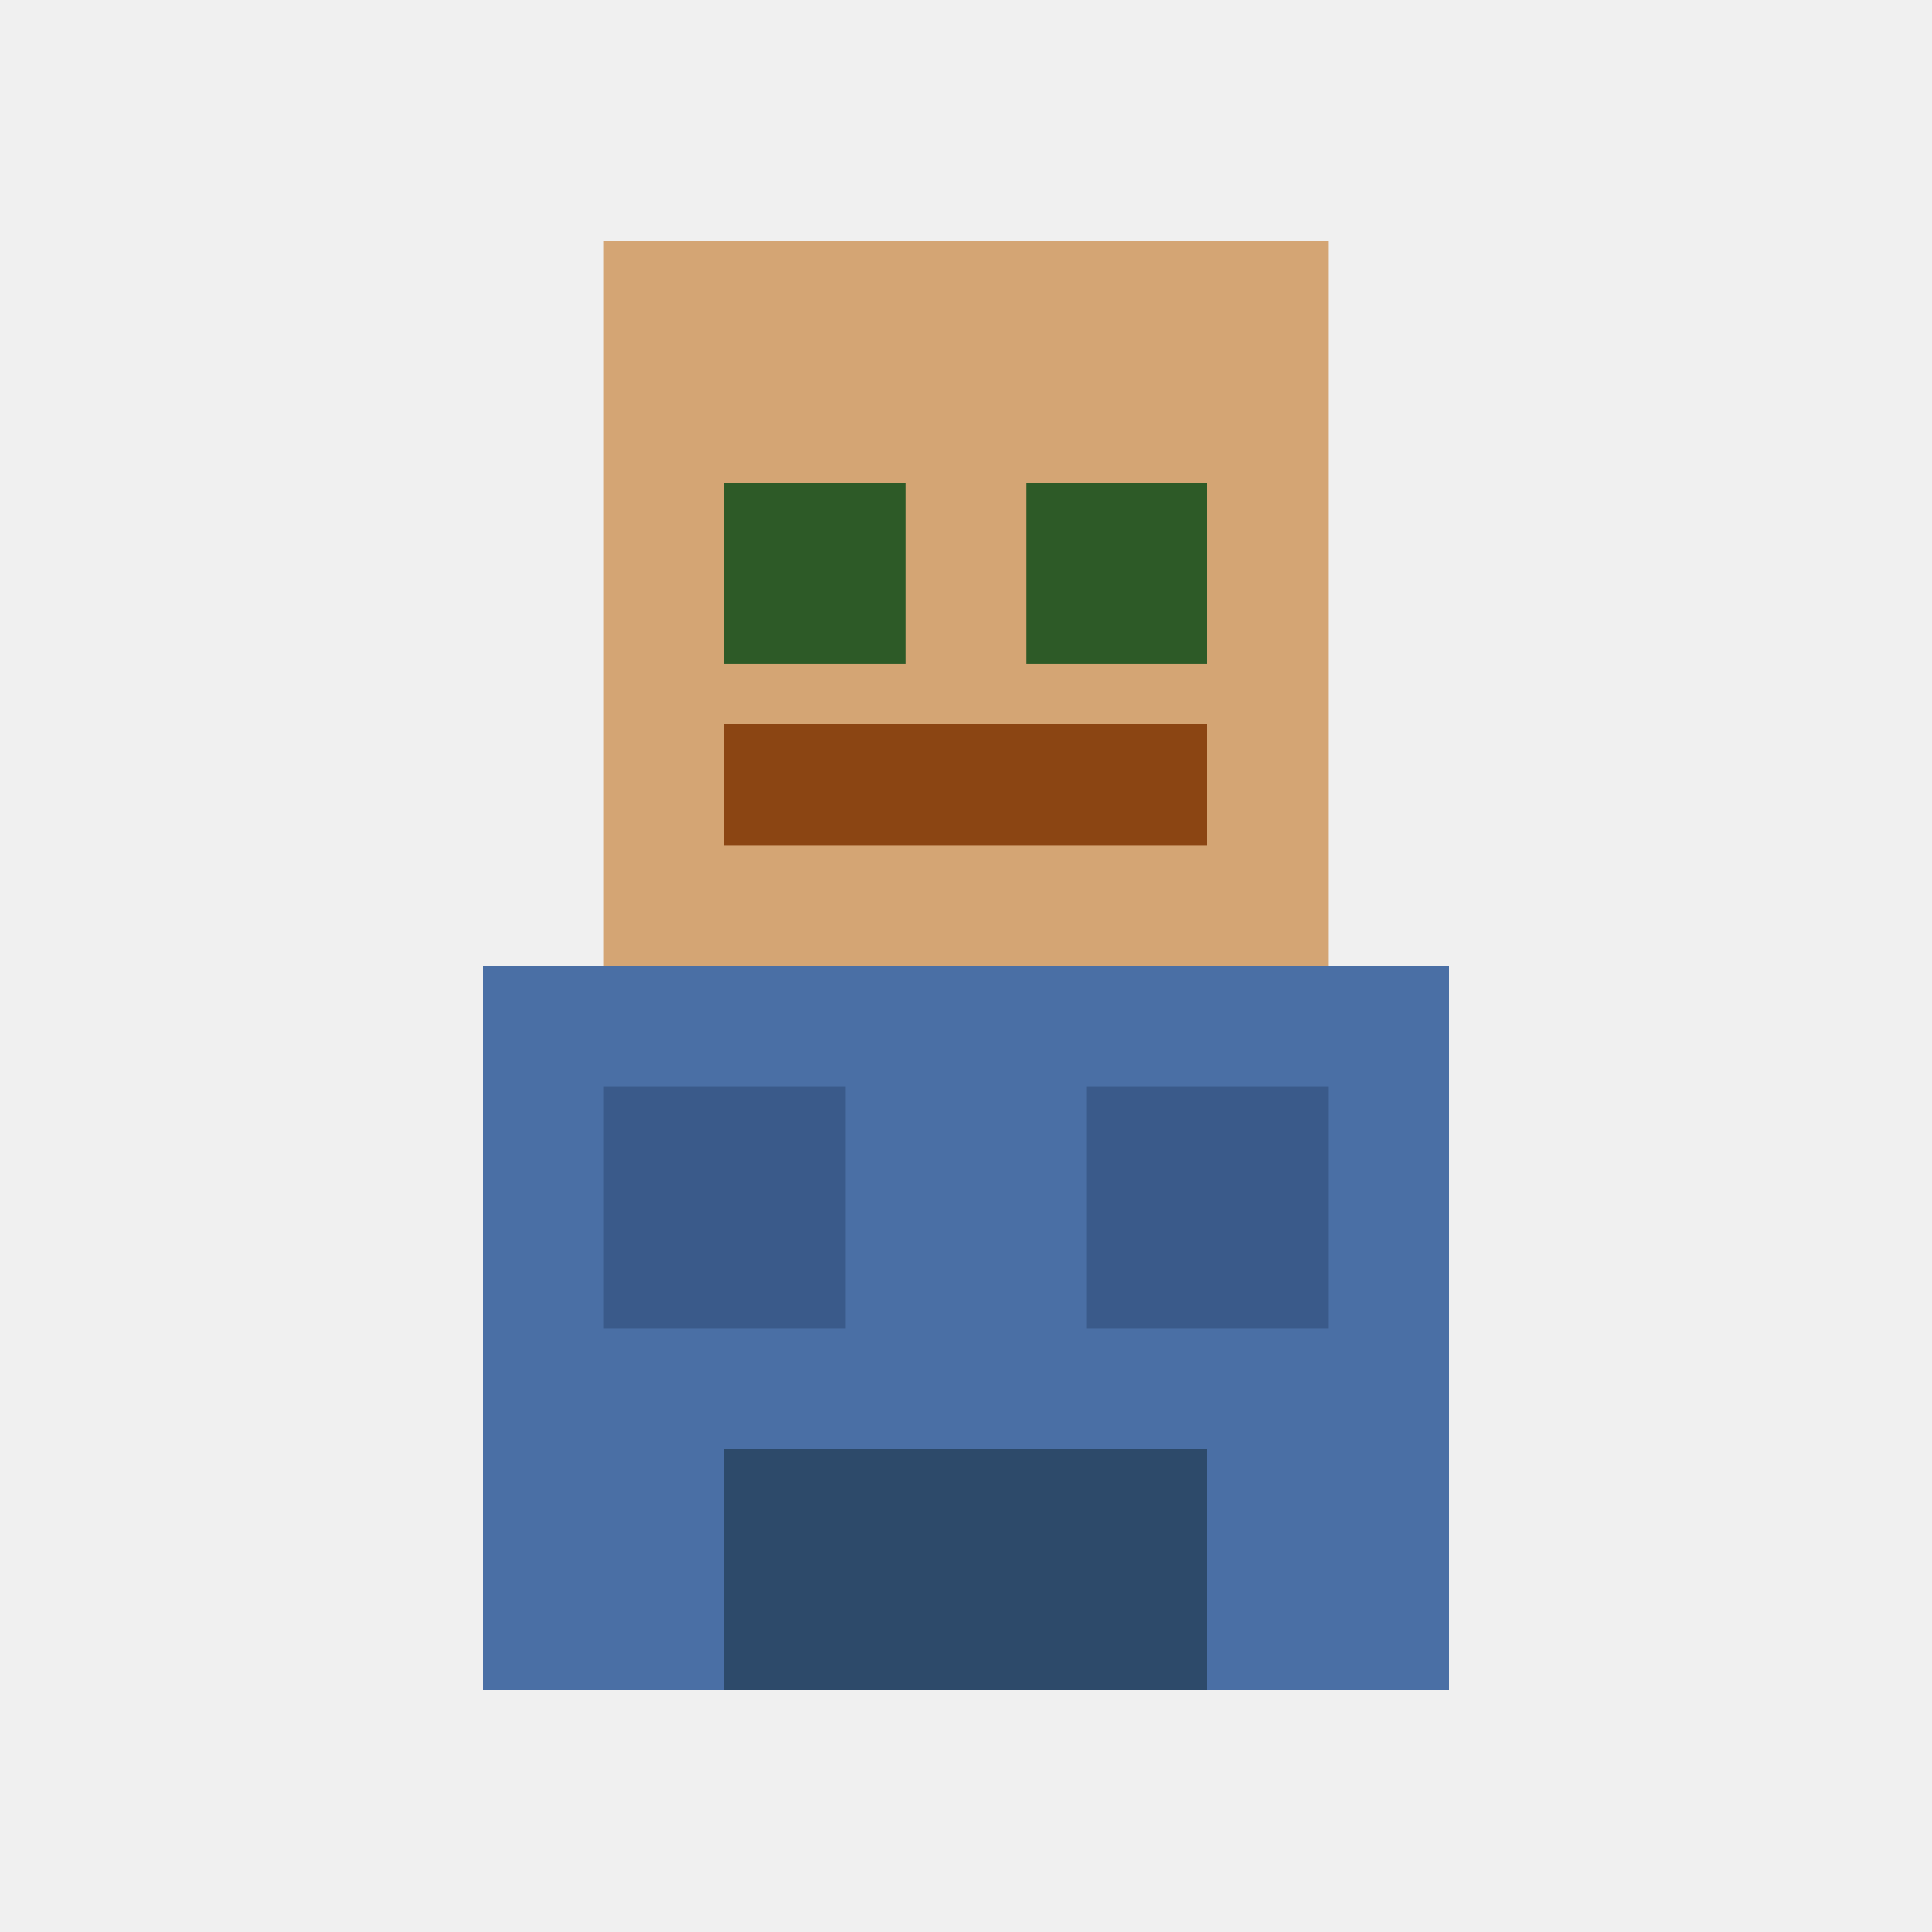
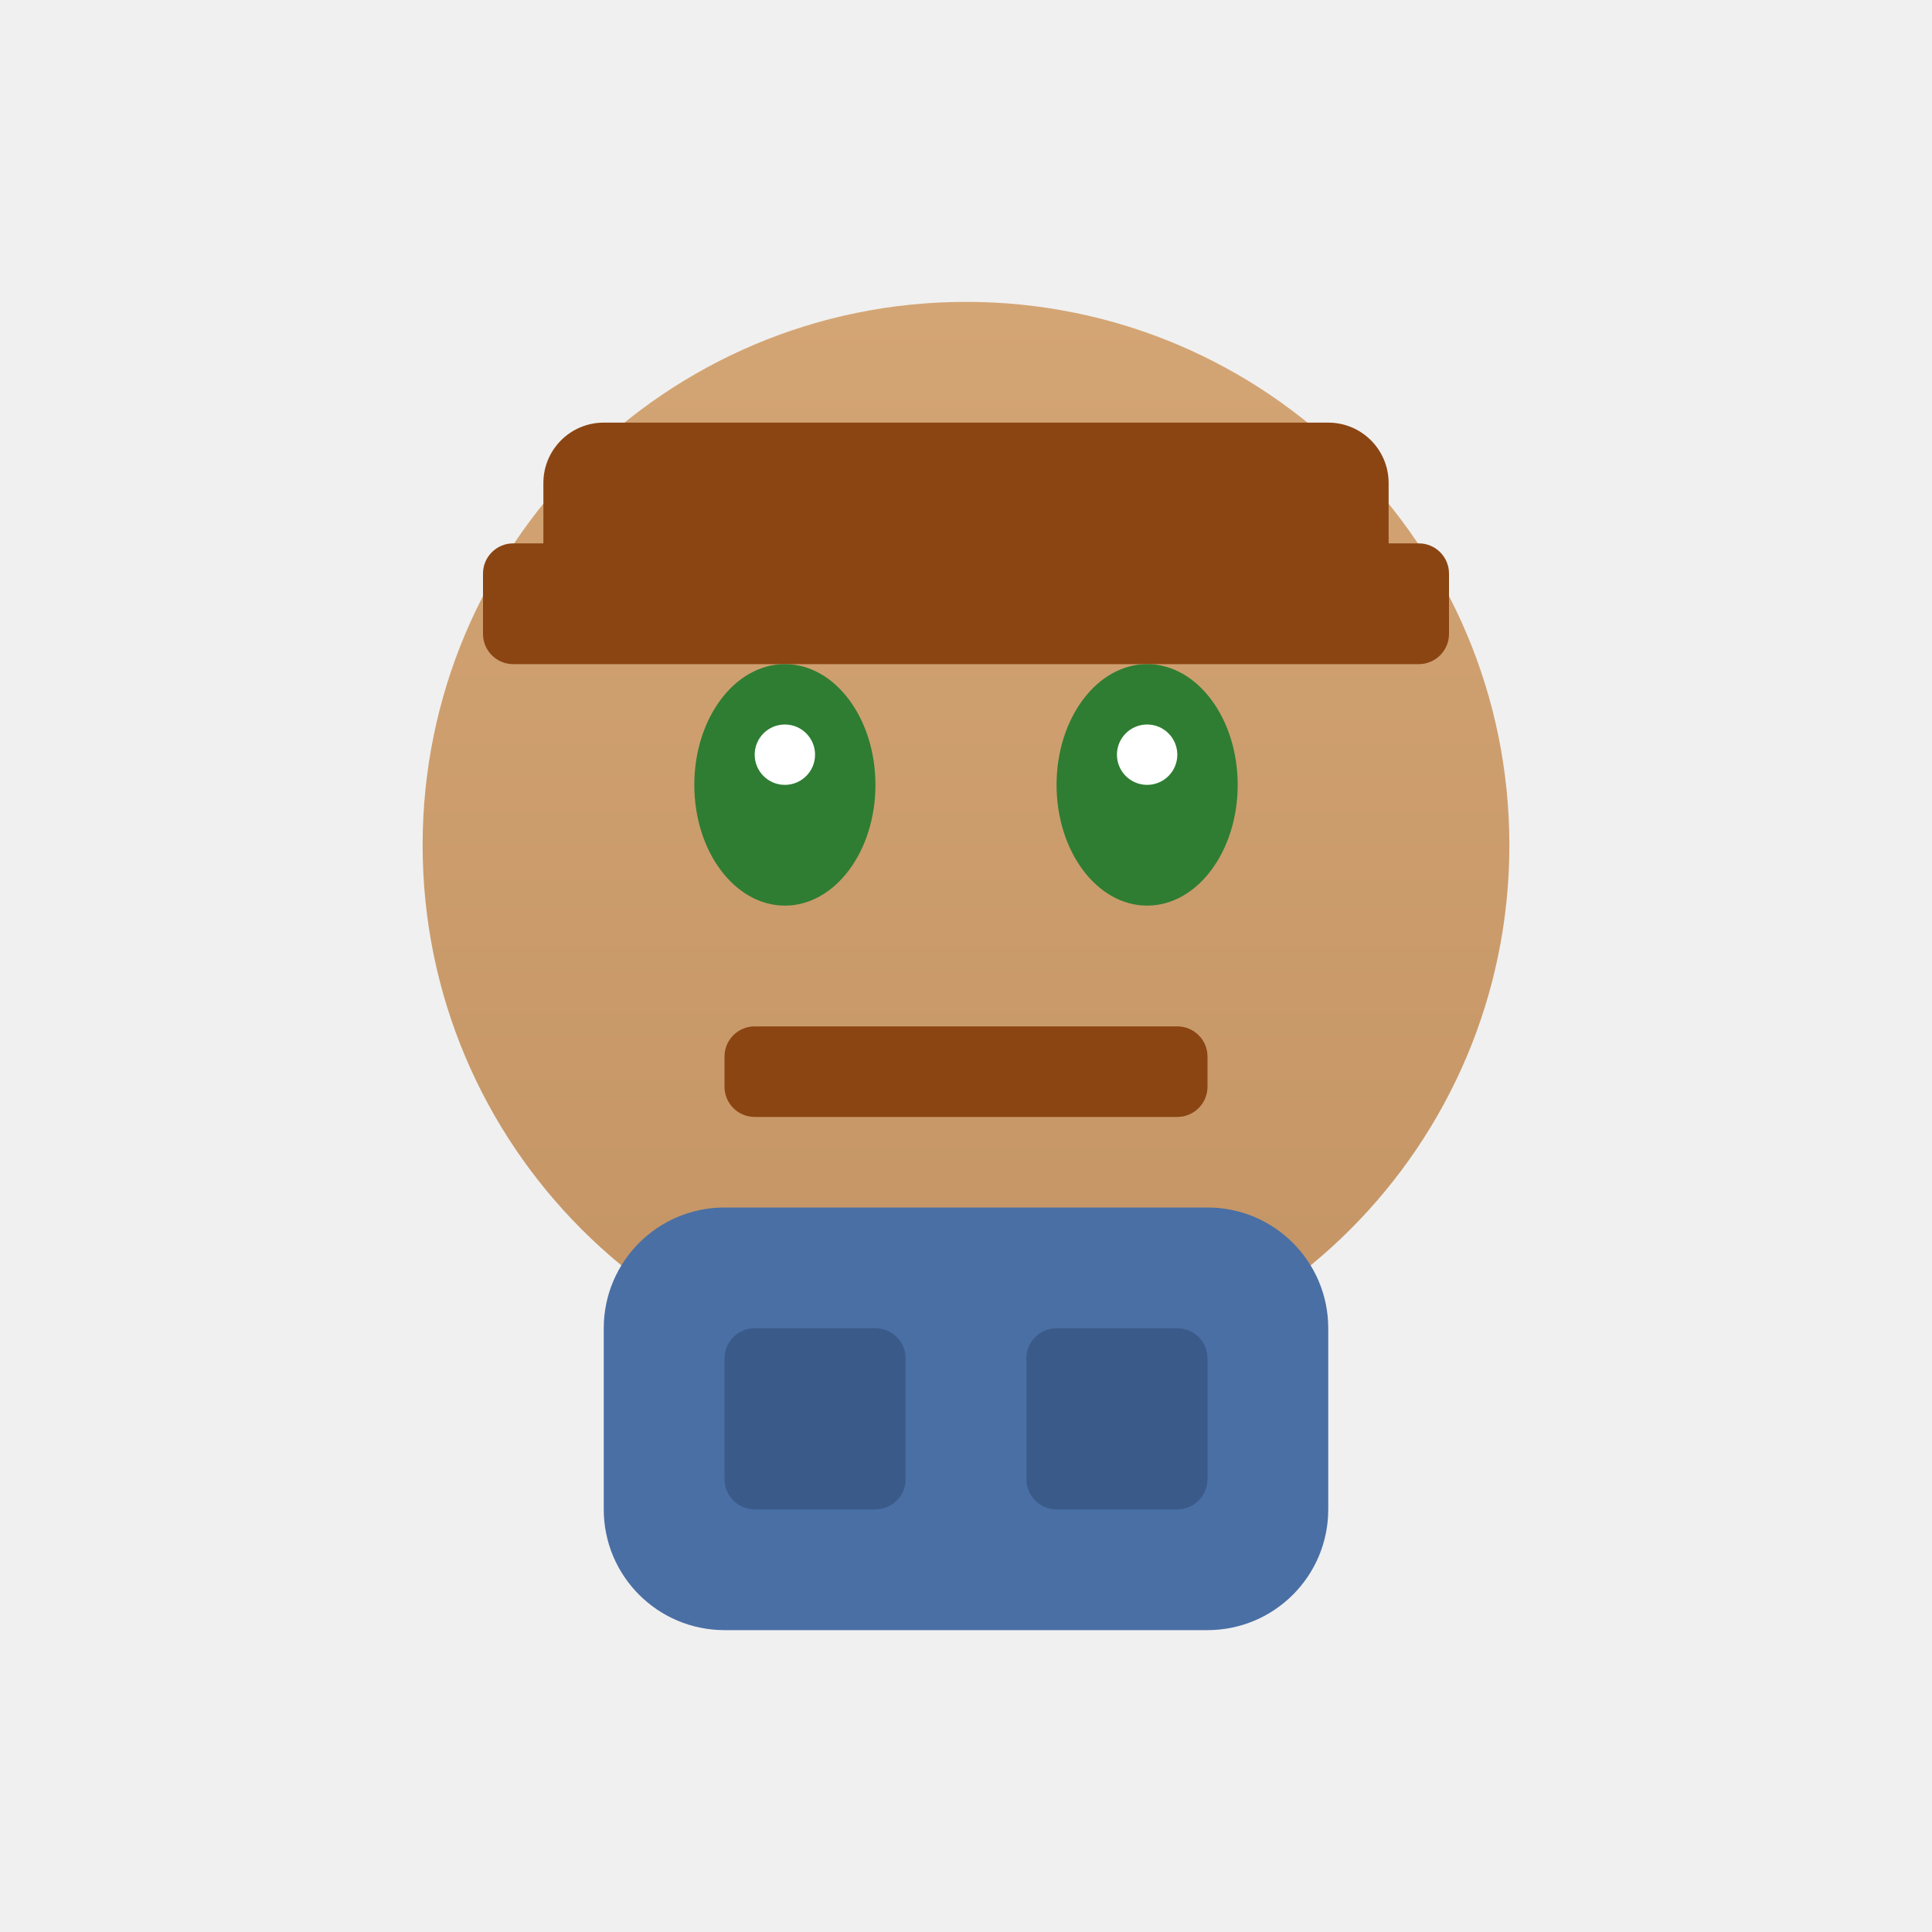
- <svg xmlns="http://www.w3.org/2000/svg" viewBox="0 0 32 32" shape-rendering="crispEdges">
-   <rect x="10" y="4" width="12" height="12" fill="#d4a574" />
-   <rect x="12" y="8" width="3" height="3" fill="#2d5a27" />
-   <rect x="17" y="8" width="3" height="3" fill="#2d5a27" />
-   <rect x="12" y="12" width="8" height="2" fill="#8b4513" />
-   <rect x="8" y="16" width="16" height="12" fill="#4a6fa5" />
-   <rect x="10" y="18" width="4" height="4" fill="#3a5a8a" />
-   <rect x="18" y="18" width="4" height="4" fill="#3a5a8a" />
-   <rect x="12" y="24" width="8" height="4" fill="#2d4a6a" />
+ <svg xmlns="http://www.w3.org/2000/svg" viewBox="0 0 64 64">
+   <defs>
+     <linearGradient id="villagerSkin" x1="0%" y1="0%" x2="0%" y2="100%">
+       <stop offset="0%" style="stop-color:#D4A574" />
+       <stop offset="100%" style="stop-color:#C49464" />
+     </linearGradient>
+   </defs>
+   <circle cx="32" cy="28" r="18" fill="url(#villagerSkin)" />
+   <rect x="18" y="14" width="28" height="6" rx="2" fill="#8B4513" />
+   <rect x="16" y="18" width="32" height="4" rx="1" fill="#8B4513" />
+   <ellipse cx="26" cy="26" rx="3" ry="4" fill="#2E7D32" />
+   <ellipse cx="38" cy="26" rx="3" ry="4" fill="#2E7D32" />
+   <circle cx="26" cy="25" r="1" fill="#fff" />
+   <circle cx="38" cy="25" r="1" fill="#fff" />
+   <rect x="24" y="34" width="16" height="3" rx="1" fill="#8B4513" />
+   <rect x="20" y="40" width="24" height="14" rx="4" fill="#4A6FA5" />
+   <rect x="24" y="44" width="6" height="6" rx="1" fill="#3A5A8A" />
+   <rect x="34" y="44" width="6" height="6" rx="1" fill="#3A5A8A" />
</svg>
